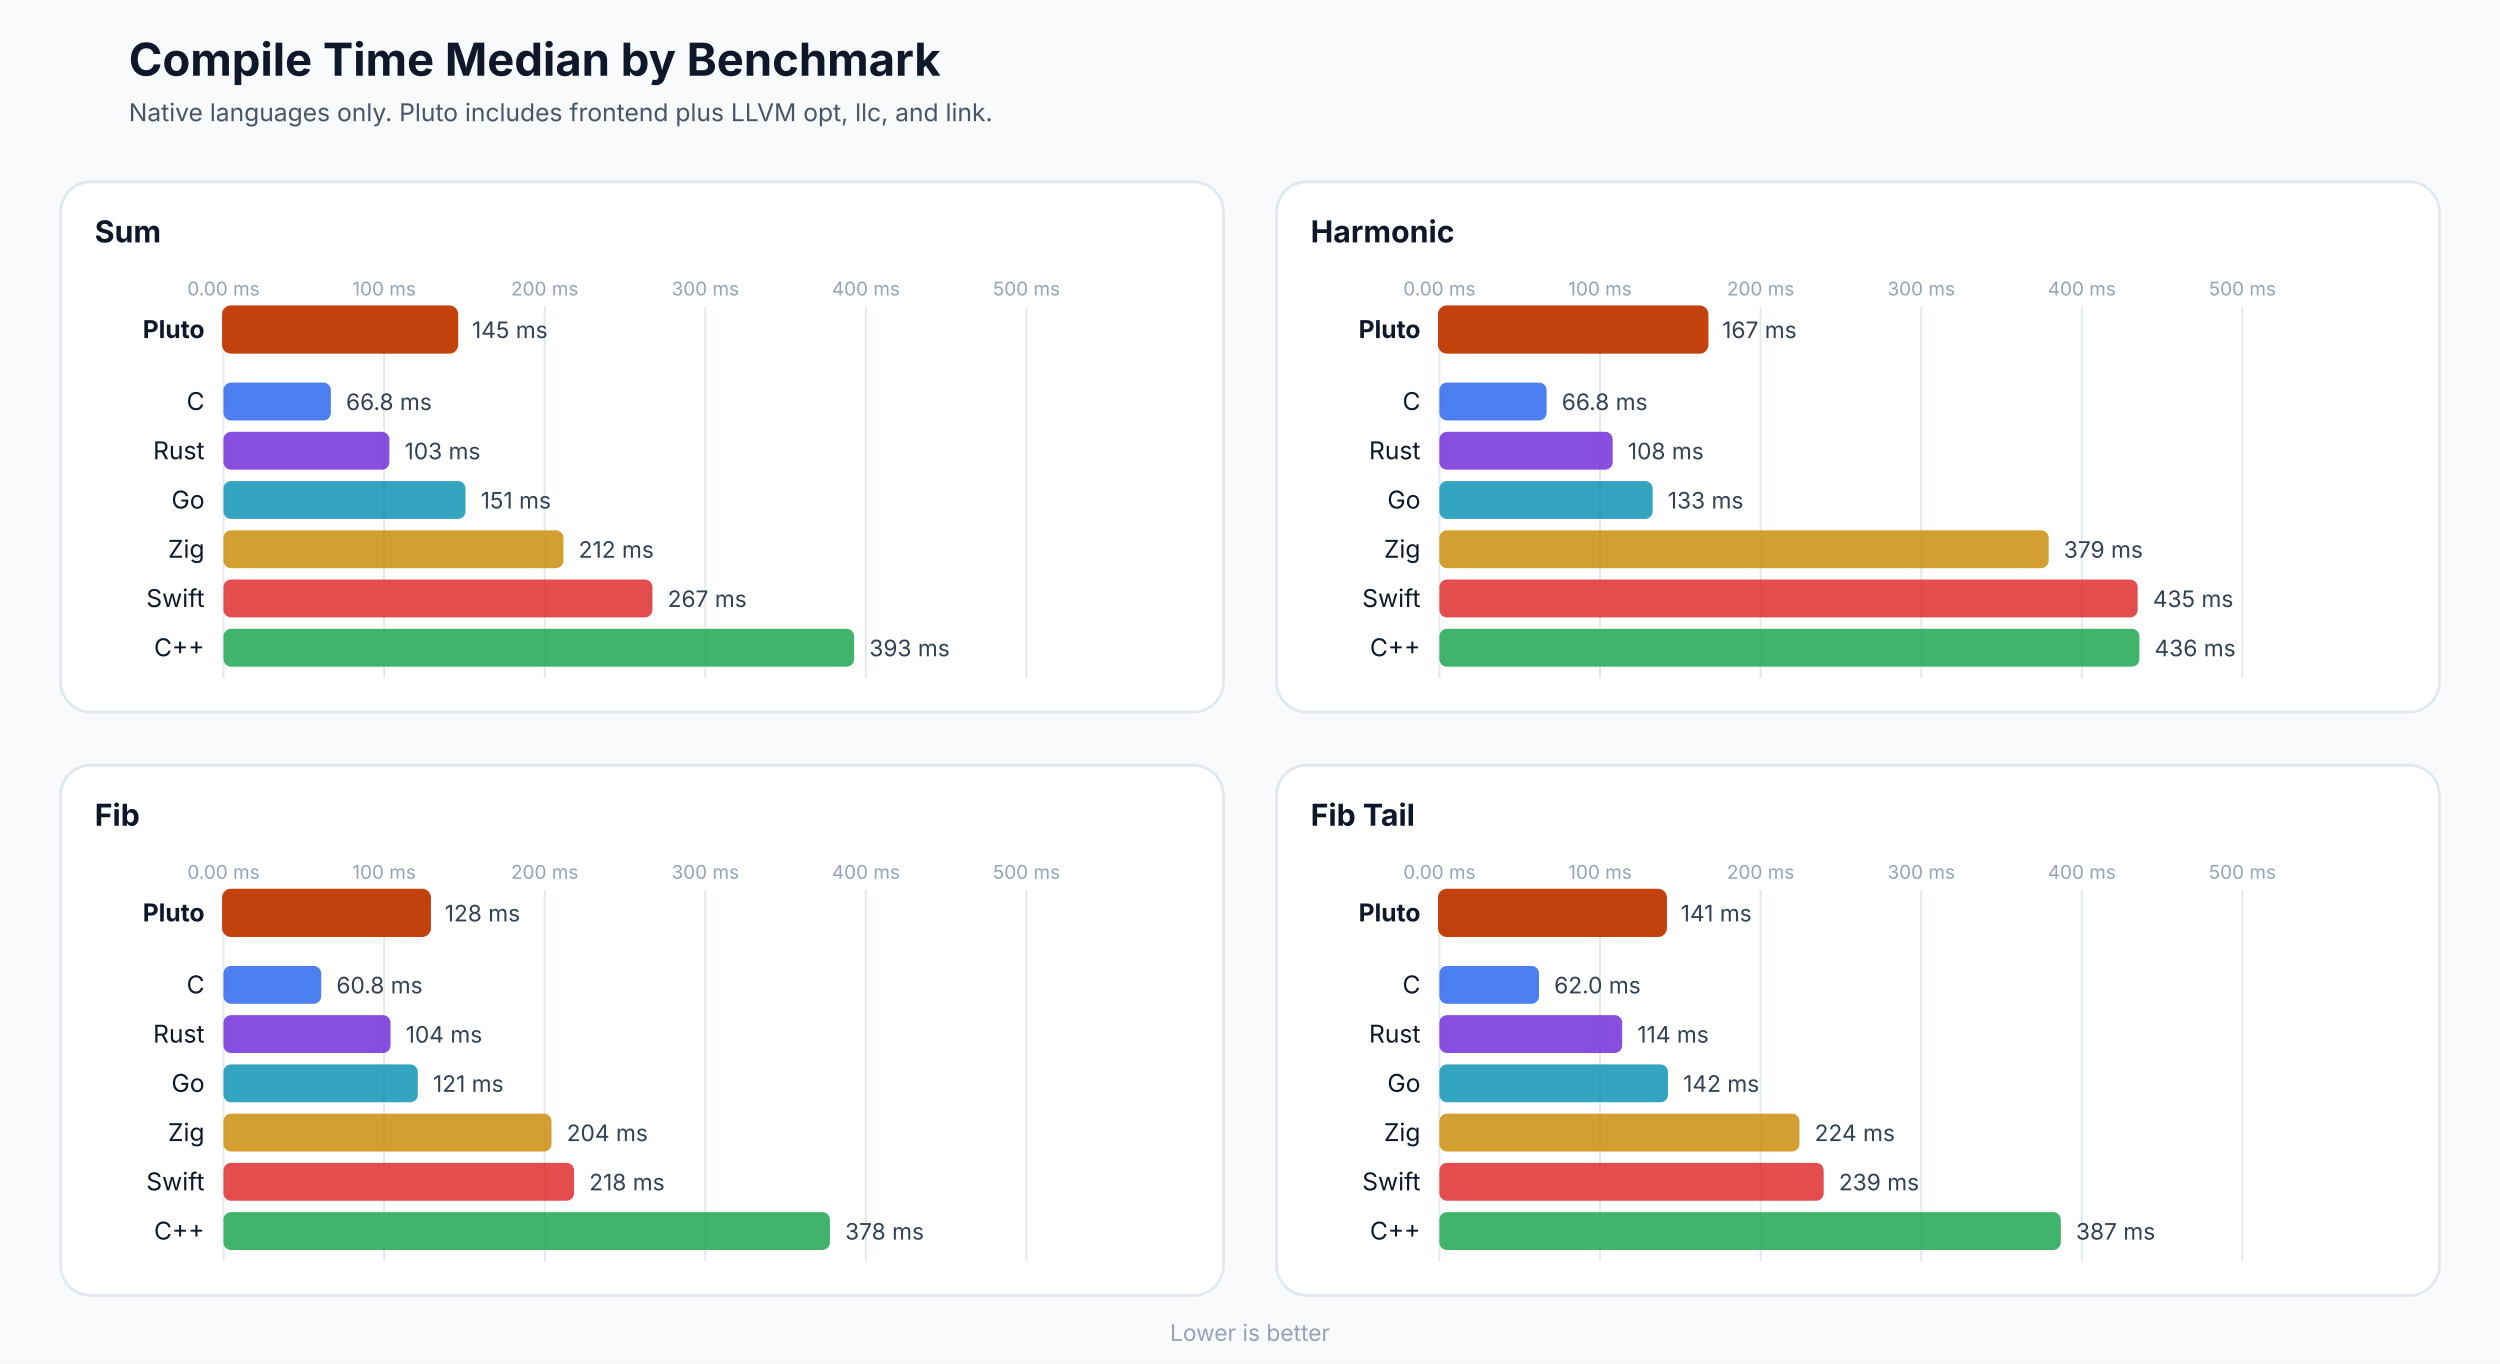
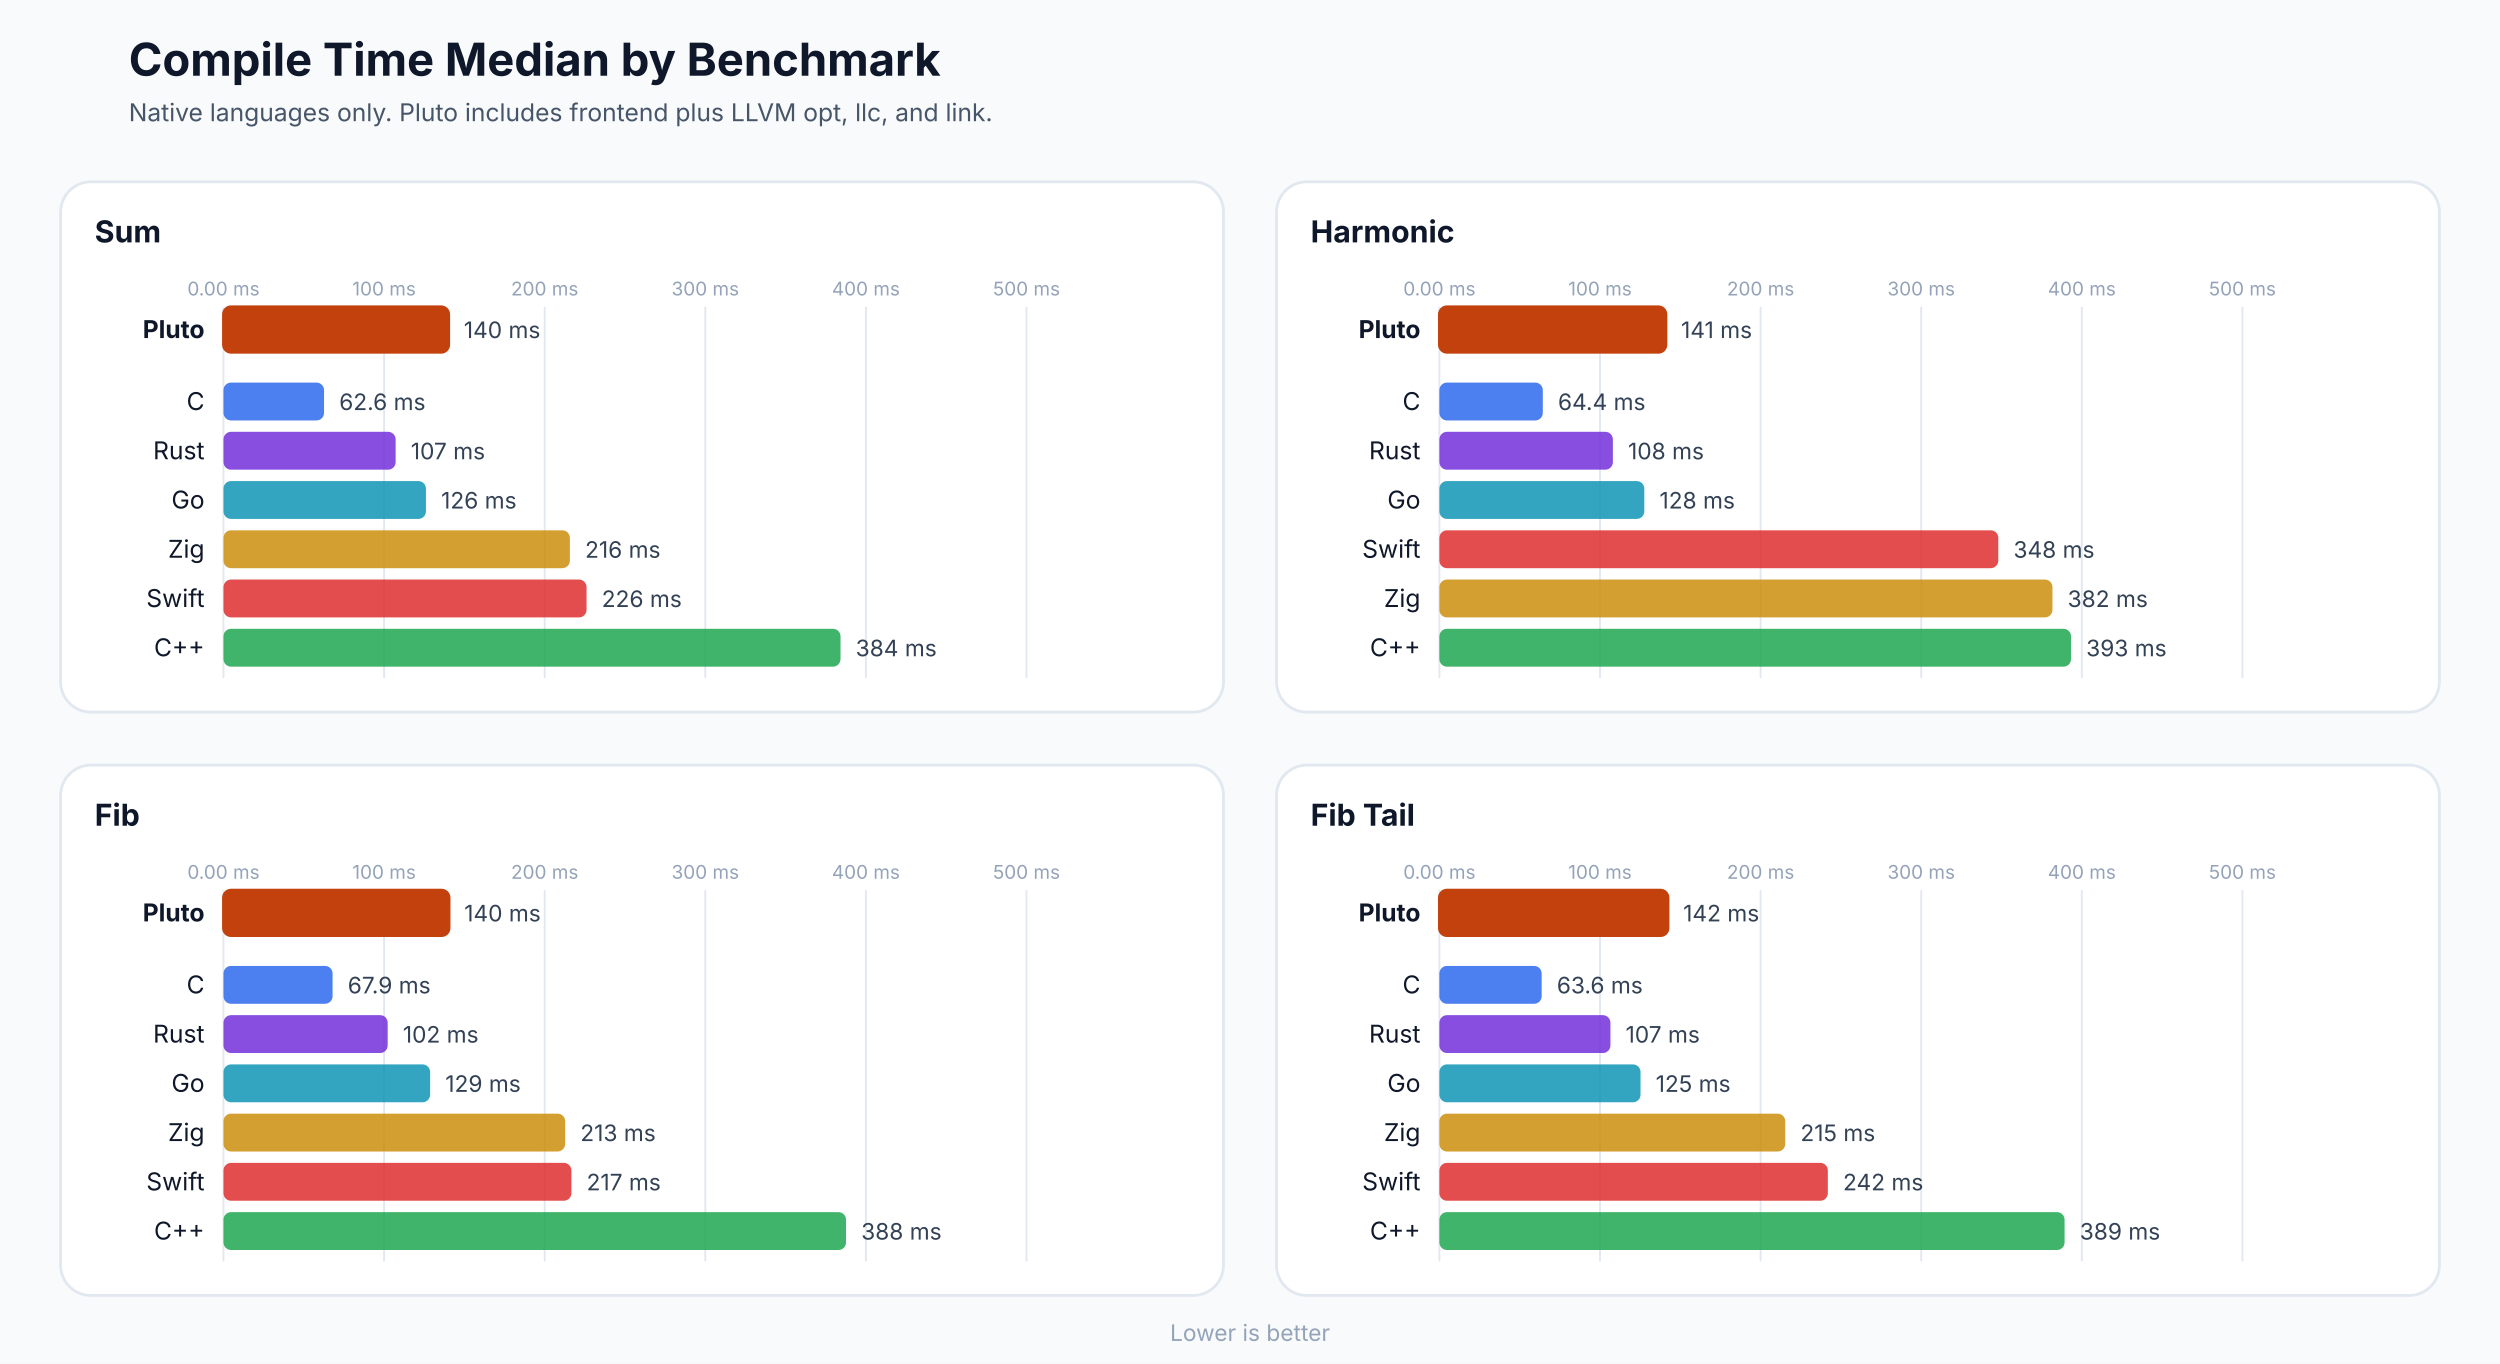
<svg xmlns="http://www.w3.org/2000/svg" width="1320" height="720" viewBox="0 0 1320 720" role="img" aria-labelledby="chart-title chart-desc">
  <rect width="1320" height="720" fill="#f8fafc" />
  <text x="68" y="40" fill="#0f172a" font-size="24" font-weight="700" font-family="ui-sans-serif, system-ui, -apple-system, BlinkMacSystemFont, sans-serif">Compile Time Median by Benchmark</text>
  <text x="68" y="64" fill="#475569" font-size="13" font-family="ui-sans-serif, system-ui, -apple-system, BlinkMacSystemFont, sans-serif">Native languages only. Pluto includes frontend plus LLVM opt, llc, and link.</text>
  <rect x="32" y="96" width="614" height="280" rx="16" fill="#ffffff" stroke="#e2e8f0" stroke-width="1.5" />
  <text x="50" y="128" fill="#0f172a" font-size="16" font-weight="700" font-family="ui-sans-serif, system-ui, -apple-system, BlinkMacSystemFont, sans-serif">Sum</text>
  <line x1="118.0" y1="162" x2="118.0" y2="358" stroke="#e2e8f0" stroke-width="1" />
  <text x="118.0" y="156" text-anchor="middle" fill="#94a3b8" font-size="10" font-family="ui-sans-serif, system-ui, -apple-system, BlinkMacSystemFont, sans-serif">0.00 ms</text>
  <line x1="202.8" y1="162" x2="202.8" y2="358" stroke="#e2e8f0" stroke-width="1" />
  <text x="202.8" y="156" text-anchor="middle" fill="#94a3b8" font-size="10" font-family="ui-sans-serif, system-ui, -apple-system, BlinkMacSystemFont, sans-serif">100 ms</text>
  <line x1="287.6" y1="162" x2="287.6" y2="358" stroke="#e2e8f0" stroke-width="1" />
  <text x="287.6" y="156" text-anchor="middle" fill="#94a3b8" font-size="10" font-family="ui-sans-serif, system-ui, -apple-system, BlinkMacSystemFont, sans-serif">200 ms</text>
  <line x1="372.4" y1="162" x2="372.4" y2="358" stroke="#e2e8f0" stroke-width="1" />
  <text x="372.4" y="156" text-anchor="middle" fill="#94a3b8" font-size="10" font-family="ui-sans-serif, system-ui, -apple-system, BlinkMacSystemFont, sans-serif">300 ms</text>
  <line x1="457.2" y1="162" x2="457.2" y2="358" stroke="#e2e8f0" stroke-width="1" />
  <text x="457.2" y="156" text-anchor="middle" fill="#94a3b8" font-size="10" font-family="ui-sans-serif, system-ui, -apple-system, BlinkMacSystemFont, sans-serif">400 ms</text>
  <line x1="542.0" y1="162" x2="542.0" y2="358" stroke="#e2e8f0" stroke-width="1" />
  <text x="542.0" y="156" text-anchor="middle" fill="#94a3b8" font-size="10" font-family="ui-sans-serif, system-ui, -apple-system, BlinkMacSystemFont, sans-serif">500 ms</text>
  <text x="108" y="178.5" text-anchor="end" fill="#0f172a" font-size="13" font-weight="700" font-family="ui-sans-serif, system-ui, -apple-system, BlinkMacSystemFont, sans-serif">Pluto</text>
-   <rect x="118" y="162" width="123.2" height="24" rx="4" fill="#c2410c" fill-opacity="1.0" stroke="#c2410c" stroke-width="1.5" />
-   <text x="249.2" y="178.5" text-anchor="start" fill="#334155" font-size="12" font-family="ui-sans-serif, system-ui, -apple-system, BlinkMacSystemFont, sans-serif">145 ms</text>
+   <rect x="118" y="162" width="118.9" height="24" rx="4" fill="#c2410c" fill-opacity="1.0" stroke="#c2410c" stroke-width="1.5" />
+   <text x="244.9" y="178.5" text-anchor="start" fill="#334155" font-size="12" font-family="ui-sans-serif, system-ui, -apple-system, BlinkMacSystemFont, sans-serif">140 ms</text>
  <text x="108" y="216.5" text-anchor="end" fill="#0f172a" font-size="13" font-weight="400" font-family="ui-sans-serif, system-ui, -apple-system, BlinkMacSystemFont, sans-serif">C</text>
-   <rect x="118" y="202" width="56.7" height="20" rx="4" fill="#2563eb" fill-opacity="0.82" />
-   <text x="182.7" y="216.5" text-anchor="start" fill="#334155" font-size="12" font-family="ui-sans-serif, system-ui, -apple-system, BlinkMacSystemFont, sans-serif">66.8 ms</text>
+   <rect x="118" y="202" width="53.1" height="20" rx="4" fill="#2563eb" fill-opacity="0.82" />
+   <text x="179.1" y="216.5" text-anchor="start" fill="#334155" font-size="12" font-family="ui-sans-serif, system-ui, -apple-system, BlinkMacSystemFont, sans-serif">62.6 ms</text>
  <text x="108" y="242.5" text-anchor="end" fill="#0f172a" font-size="13" font-weight="400" font-family="ui-sans-serif, system-ui, -apple-system, BlinkMacSystemFont, sans-serif">Rust</text>
-   <rect x="118" y="228" width="87.6" height="20" rx="4" fill="#6d28d9" fill-opacity="0.82" />
-   <text x="213.6" y="242.5" text-anchor="start" fill="#334155" font-size="12" font-family="ui-sans-serif, system-ui, -apple-system, BlinkMacSystemFont, sans-serif">103 ms</text>
+   <rect x="118" y="228" width="90.9" height="20" rx="4" fill="#6d28d9" fill-opacity="0.82" />
+   <text x="216.9" y="242.5" text-anchor="start" fill="#334155" font-size="12" font-family="ui-sans-serif, system-ui, -apple-system, BlinkMacSystemFont, sans-serif">107 ms</text>
  <text x="108" y="268.5" text-anchor="end" fill="#0f172a" font-size="13" font-weight="400" font-family="ui-sans-serif, system-ui, -apple-system, BlinkMacSystemFont, sans-serif">Go</text>
-   <rect x="118" y="254" width="127.8" height="20" rx="4" fill="#0891b2" fill-opacity="0.82" />
-   <text x="253.8" y="268.5" text-anchor="start" fill="#334155" font-size="12" font-family="ui-sans-serif, system-ui, -apple-system, BlinkMacSystemFont, sans-serif">151 ms</text>
+   <rect x="118" y="254" width="106.9" height="20" rx="4" fill="#0891b2" fill-opacity="0.82" />
+   <text x="232.9" y="268.5" text-anchor="start" fill="#334155" font-size="12" font-family="ui-sans-serif, system-ui, -apple-system, BlinkMacSystemFont, sans-serif">126 ms</text>
  <text x="108" y="294.5" text-anchor="end" fill="#0f172a" font-size="13" font-weight="400" font-family="ui-sans-serif, system-ui, -apple-system, BlinkMacSystemFont, sans-serif">Zig</text>
-   <rect x="118" y="280" width="179.5" height="20" rx="4" fill="#ca8a04" fill-opacity="0.82" />
-   <text x="305.5" y="294.5" text-anchor="start" fill="#334155" font-size="12" font-family="ui-sans-serif, system-ui, -apple-system, BlinkMacSystemFont, sans-serif">212 ms</text>
+   <rect x="118" y="280" width="182.9" height="20" rx="4" fill="#ca8a04" fill-opacity="0.82" />
+   <text x="308.9" y="294.5" text-anchor="start" fill="#334155" font-size="12" font-family="ui-sans-serif, system-ui, -apple-system, BlinkMacSystemFont, sans-serif">216 ms</text>
  <text x="108" y="320.5" text-anchor="end" fill="#0f172a" font-size="13" font-weight="400" font-family="ui-sans-serif, system-ui, -apple-system, BlinkMacSystemFont, sans-serif">Swift</text>
-   <rect x="118" y="306" width="226.5" height="20" rx="4" fill="#dc2626" fill-opacity="0.82" />
-   <text x="352.5" y="320.5" text-anchor="start" fill="#334155" font-size="12" font-family="ui-sans-serif, system-ui, -apple-system, BlinkMacSystemFont, sans-serif">267 ms</text>
+   <rect x="118" y="306" width="191.7" height="20" rx="4" fill="#dc2626" fill-opacity="0.82" />
+   <text x="317.7" y="320.5" text-anchor="start" fill="#334155" font-size="12" font-family="ui-sans-serif, system-ui, -apple-system, BlinkMacSystemFont, sans-serif">226 ms</text>
  <text x="108" y="346.5" text-anchor="end" fill="#0f172a" font-size="13" font-weight="400" font-family="ui-sans-serif, system-ui, -apple-system, BlinkMacSystemFont, sans-serif">C++</text>
-   <rect x="118" y="332" width="333.0" height="20" rx="4" fill="#16a34a" fill-opacity="0.82" />
-   <text x="459.0" y="346.5" text-anchor="start" fill="#334155" font-size="12" font-family="ui-sans-serif, system-ui, -apple-system, BlinkMacSystemFont, sans-serif">393 ms</text>
+   <rect x="118" y="332" width="325.8" height="20" rx="4" fill="#16a34a" fill-opacity="0.82" />
+   <text x="451.8" y="346.5" text-anchor="start" fill="#334155" font-size="12" font-family="ui-sans-serif, system-ui, -apple-system, BlinkMacSystemFont, sans-serif">384 ms</text>
  <rect x="674" y="96" width="614" height="280" rx="16" fill="#ffffff" stroke="#e2e8f0" stroke-width="1.5" />
  <text x="692" y="128" fill="#0f172a" font-size="16" font-weight="700" font-family="ui-sans-serif, system-ui, -apple-system, BlinkMacSystemFont, sans-serif">Harmonic</text>
  <line x1="760.0" y1="162" x2="760.0" y2="358" stroke="#e2e8f0" stroke-width="1" />
  <text x="760.0" y="156" text-anchor="middle" fill="#94a3b8" font-size="10" font-family="ui-sans-serif, system-ui, -apple-system, BlinkMacSystemFont, sans-serif">0.00 ms</text>
  <line x1="844.8" y1="162" x2="844.8" y2="358" stroke="#e2e8f0" stroke-width="1" />
  <text x="844.8" y="156" text-anchor="middle" fill="#94a3b8" font-size="10" font-family="ui-sans-serif, system-ui, -apple-system, BlinkMacSystemFont, sans-serif">100 ms</text>
  <line x1="929.6" y1="162" x2="929.6" y2="358" stroke="#e2e8f0" stroke-width="1" />
  <text x="929.6" y="156" text-anchor="middle" fill="#94a3b8" font-size="10" font-family="ui-sans-serif, system-ui, -apple-system, BlinkMacSystemFont, sans-serif">200 ms</text>
  <line x1="1014.4" y1="162" x2="1014.4" y2="358" stroke="#e2e8f0" stroke-width="1" />
  <text x="1014.4" y="156" text-anchor="middle" fill="#94a3b8" font-size="10" font-family="ui-sans-serif, system-ui, -apple-system, BlinkMacSystemFont, sans-serif">300 ms</text>
  <line x1="1099.2" y1="162" x2="1099.2" y2="358" stroke="#e2e8f0" stroke-width="1" />
  <text x="1099.2" y="156" text-anchor="middle" fill="#94a3b8" font-size="10" font-family="ui-sans-serif, system-ui, -apple-system, BlinkMacSystemFont, sans-serif">400 ms</text>
  <line x1="1184.0" y1="162" x2="1184.0" y2="358" stroke="#e2e8f0" stroke-width="1" />
  <text x="1184.0" y="156" text-anchor="middle" fill="#94a3b8" font-size="10" font-family="ui-sans-serif, system-ui, -apple-system, BlinkMacSystemFont, sans-serif">500 ms</text>
  <text x="750" y="178.5" text-anchor="end" fill="#0f172a" font-size="13" font-weight="700" font-family="ui-sans-serif, system-ui, -apple-system, BlinkMacSystemFont, sans-serif">Pluto</text>
-   <rect x="760" y="162" width="141.3" height="24" rx="4" fill="#c2410c" fill-opacity="1.0" stroke="#c2410c" stroke-width="1.5" />
-   <text x="909.3" y="178.5" text-anchor="start" fill="#334155" font-size="12" font-family="ui-sans-serif, system-ui, -apple-system, BlinkMacSystemFont, sans-serif">167 ms</text>
+   <rect x="760" y="162" width="119.6" height="24" rx="4" fill="#c2410c" fill-opacity="1.0" stroke="#c2410c" stroke-width="1.5" />
+   <text x="887.6" y="178.5" text-anchor="start" fill="#334155" font-size="12" font-family="ui-sans-serif, system-ui, -apple-system, BlinkMacSystemFont, sans-serif">141 ms</text>
  <text x="750" y="216.5" text-anchor="end" fill="#0f172a" font-size="13" font-weight="400" font-family="ui-sans-serif, system-ui, -apple-system, BlinkMacSystemFont, sans-serif">C</text>
-   <rect x="760" y="202" width="56.6" height="20" rx="4" fill="#2563eb" fill-opacity="0.82" />
-   <text x="824.6" y="216.5" text-anchor="start" fill="#334155" font-size="12" font-family="ui-sans-serif, system-ui, -apple-system, BlinkMacSystemFont, sans-serif">66.8 ms</text>
+   <rect x="760" y="202" width="54.6" height="20" rx="4" fill="#2563eb" fill-opacity="0.82" />
+   <text x="822.6" y="216.5" text-anchor="start" fill="#334155" font-size="12" font-family="ui-sans-serif, system-ui, -apple-system, BlinkMacSystemFont, sans-serif">64.4 ms</text>
  <text x="750" y="242.5" text-anchor="end" fill="#0f172a" font-size="13" font-weight="400" font-family="ui-sans-serif, system-ui, -apple-system, BlinkMacSystemFont, sans-serif">Rust</text>
-   <rect x="760" y="228" width="91.5" height="20" rx="4" fill="#6d28d9" fill-opacity="0.82" />
-   <text x="859.5" y="242.5" text-anchor="start" fill="#334155" font-size="12" font-family="ui-sans-serif, system-ui, -apple-system, BlinkMacSystemFont, sans-serif">108 ms</text>
+   <rect x="760" y="228" width="91.6" height="20" rx="4" fill="#6d28d9" fill-opacity="0.82" />
+   <text x="859.6" y="242.5" text-anchor="start" fill="#334155" font-size="12" font-family="ui-sans-serif, system-ui, -apple-system, BlinkMacSystemFont, sans-serif">108 ms</text>
  <text x="750" y="268.5" text-anchor="end" fill="#0f172a" font-size="13" font-weight="400" font-family="ui-sans-serif, system-ui, -apple-system, BlinkMacSystemFont, sans-serif">Go</text>
-   <rect x="760" y="254" width="112.6" height="20" rx="4" fill="#0891b2" fill-opacity="0.82" />
-   <text x="880.6" y="268.5" text-anchor="start" fill="#334155" font-size="12" font-family="ui-sans-serif, system-ui, -apple-system, BlinkMacSystemFont, sans-serif">133 ms</text>
-   <text x="750" y="294.5" text-anchor="end" fill="#0f172a" font-size="13" font-weight="400" font-family="ui-sans-serif, system-ui, -apple-system, BlinkMacSystemFont, sans-serif">Zig</text>
-   <rect x="760" y="280" width="321.7" height="20" rx="4" fill="#ca8a04" fill-opacity="0.82" />
-   <text x="1089.7" y="294.5" text-anchor="start" fill="#334155" font-size="12" font-family="ui-sans-serif, system-ui, -apple-system, BlinkMacSystemFont, sans-serif">379 ms</text>
-   <text x="750" y="320.5" text-anchor="end" fill="#0f172a" font-size="13" font-weight="400" font-family="ui-sans-serif, system-ui, -apple-system, BlinkMacSystemFont, sans-serif">Swift</text>
-   <rect x="760" y="306" width="368.7" height="20" rx="4" fill="#dc2626" fill-opacity="0.82" />
-   <text x="1136.7" y="320.5" text-anchor="start" fill="#334155" font-size="12" font-family="ui-sans-serif, system-ui, -apple-system, BlinkMacSystemFont, sans-serif">435 ms</text>
+   <rect x="760" y="254" width="108.2" height="20" rx="4" fill="#0891b2" fill-opacity="0.82" />
+   <text x="876.2" y="268.5" text-anchor="start" fill="#334155" font-size="12" font-family="ui-sans-serif, system-ui, -apple-system, BlinkMacSystemFont, sans-serif">128 ms</text>
+   <text x="750" y="294.5" text-anchor="end" fill="#0f172a" font-size="13" font-weight="400" font-family="ui-sans-serif, system-ui, -apple-system, BlinkMacSystemFont, sans-serif">Swift</text>
+   <rect x="760" y="280" width="295.1" height="20" rx="4" fill="#dc2626" fill-opacity="0.82" />
+   <text x="1063.1" y="294.5" text-anchor="start" fill="#334155" font-size="12" font-family="ui-sans-serif, system-ui, -apple-system, BlinkMacSystemFont, sans-serif">348 ms</text>
+   <text x="750" y="320.5" text-anchor="end" fill="#0f172a" font-size="13" font-weight="400" font-family="ui-sans-serif, system-ui, -apple-system, BlinkMacSystemFont, sans-serif">Zig</text>
+   <rect x="760" y="306" width="323.7" height="20" rx="4" fill="#ca8a04" fill-opacity="0.82" />
+   <text x="1091.7" y="320.5" text-anchor="start" fill="#334155" font-size="12" font-family="ui-sans-serif, system-ui, -apple-system, BlinkMacSystemFont, sans-serif">382 ms</text>
  <text x="750" y="346.5" text-anchor="end" fill="#0f172a" font-size="13" font-weight="400" font-family="ui-sans-serif, system-ui, -apple-system, BlinkMacSystemFont, sans-serif">C++</text>
-   <rect x="760" y="332" width="369.6" height="20" rx="4" fill="#16a34a" fill-opacity="0.82" />
-   <text x="1137.6" y="346.5" text-anchor="start" fill="#334155" font-size="12" font-family="ui-sans-serif, system-ui, -apple-system, BlinkMacSystemFont, sans-serif">436 ms</text>
+   <rect x="760" y="332" width="333.5" height="20" rx="4" fill="#16a34a" fill-opacity="0.82" />
+   <text x="1101.5" y="346.5" text-anchor="start" fill="#334155" font-size="12" font-family="ui-sans-serif, system-ui, -apple-system, BlinkMacSystemFont, sans-serif">393 ms</text>
  <rect x="32" y="404" width="614" height="280" rx="16" fill="#ffffff" stroke="#e2e8f0" stroke-width="1.5" />
  <text x="50" y="436" fill="#0f172a" font-size="16" font-weight="700" font-family="ui-sans-serif, system-ui, -apple-system, BlinkMacSystemFont, sans-serif">Fib</text>
  <line x1="118.0" y1="470" x2="118.0" y2="666" stroke="#e2e8f0" stroke-width="1" />
  <text x="118.0" y="464" text-anchor="middle" fill="#94a3b8" font-size="10" font-family="ui-sans-serif, system-ui, -apple-system, BlinkMacSystemFont, sans-serif">0.00 ms</text>
  <line x1="202.8" y1="470" x2="202.8" y2="666" stroke="#e2e8f0" stroke-width="1" />
  <text x="202.8" y="464" text-anchor="middle" fill="#94a3b8" font-size="10" font-family="ui-sans-serif, system-ui, -apple-system, BlinkMacSystemFont, sans-serif">100 ms</text>
  <line x1="287.6" y1="470" x2="287.6" y2="666" stroke="#e2e8f0" stroke-width="1" />
  <text x="287.6" y="464" text-anchor="middle" fill="#94a3b8" font-size="10" font-family="ui-sans-serif, system-ui, -apple-system, BlinkMacSystemFont, sans-serif">200 ms</text>
  <line x1="372.4" y1="470" x2="372.4" y2="666" stroke="#e2e8f0" stroke-width="1" />
  <text x="372.4" y="464" text-anchor="middle" fill="#94a3b8" font-size="10" font-family="ui-sans-serif, system-ui, -apple-system, BlinkMacSystemFont, sans-serif">300 ms</text>
  <line x1="457.2" y1="470" x2="457.2" y2="666" stroke="#e2e8f0" stroke-width="1" />
  <text x="457.2" y="464" text-anchor="middle" fill="#94a3b8" font-size="10" font-family="ui-sans-serif, system-ui, -apple-system, BlinkMacSystemFont, sans-serif">400 ms</text>
  <line x1="542.0" y1="470" x2="542.0" y2="666" stroke="#e2e8f0" stroke-width="1" />
  <text x="542.0" y="464" text-anchor="middle" fill="#94a3b8" font-size="10" font-family="ui-sans-serif, system-ui, -apple-system, BlinkMacSystemFont, sans-serif">500 ms</text>
  <text x="108" y="486.5" text-anchor="end" fill="#0f172a" font-size="13" font-weight="700" font-family="ui-sans-serif, system-ui, -apple-system, BlinkMacSystemFont, sans-serif">Pluto</text>
-   <rect x="118" y="470" width="108.8" height="24" rx="4" fill="#c2410c" fill-opacity="1.0" stroke="#c2410c" stroke-width="1.5" />
-   <text x="234.8" y="486.5" text-anchor="start" fill="#334155" font-size="12" font-family="ui-sans-serif, system-ui, -apple-system, BlinkMacSystemFont, sans-serif">128 ms</text>
+   <rect x="118" y="470" width="119.1" height="24" rx="4" fill="#c2410c" fill-opacity="1.0" stroke="#c2410c" stroke-width="1.5" />
+   <text x="245.1" y="486.5" text-anchor="start" fill="#334155" font-size="12" font-family="ui-sans-serif, system-ui, -apple-system, BlinkMacSystemFont, sans-serif">140 ms</text>
  <text x="108" y="524.5" text-anchor="end" fill="#0f172a" font-size="13" font-weight="400" font-family="ui-sans-serif, system-ui, -apple-system, BlinkMacSystemFont, sans-serif">C</text>
-   <rect x="118" y="510" width="51.6" height="20" rx="4" fill="#2563eb" fill-opacity="0.82" />
-   <text x="177.6" y="524.5" text-anchor="start" fill="#334155" font-size="12" font-family="ui-sans-serif, system-ui, -apple-system, BlinkMacSystemFont, sans-serif">60.8 ms</text>
+   <rect x="118" y="510" width="57.6" height="20" rx="4" fill="#2563eb" fill-opacity="0.82" />
+   <text x="183.6" y="524.5" text-anchor="start" fill="#334155" font-size="12" font-family="ui-sans-serif, system-ui, -apple-system, BlinkMacSystemFont, sans-serif">67.9 ms</text>
  <text x="108" y="550.5" text-anchor="end" fill="#0f172a" font-size="13" font-weight="400" font-family="ui-sans-serif, system-ui, -apple-system, BlinkMacSystemFont, sans-serif">Rust</text>
-   <rect x="118" y="536" width="88.2" height="20" rx="4" fill="#6d28d9" fill-opacity="0.82" />
-   <text x="214.2" y="550.5" text-anchor="start" fill="#334155" font-size="12" font-family="ui-sans-serif, system-ui, -apple-system, BlinkMacSystemFont, sans-serif">104 ms</text>
+   <rect x="118" y="536" width="86.7" height="20" rx="4" fill="#6d28d9" fill-opacity="0.82" />
+   <text x="212.7" y="550.5" text-anchor="start" fill="#334155" font-size="12" font-family="ui-sans-serif, system-ui, -apple-system, BlinkMacSystemFont, sans-serif">102 ms</text>
  <text x="108" y="576.5" text-anchor="end" fill="#0f172a" font-size="13" font-weight="400" font-family="ui-sans-serif, system-ui, -apple-system, BlinkMacSystemFont, sans-serif">Go</text>
-   <rect x="118" y="562" width="102.6" height="20" rx="4" fill="#0891b2" fill-opacity="0.82" />
-   <text x="228.6" y="576.5" text-anchor="start" fill="#334155" font-size="12" font-family="ui-sans-serif, system-ui, -apple-system, BlinkMacSystemFont, sans-serif">121 ms</text>
+   <rect x="118" y="562" width="109.1" height="20" rx="4" fill="#0891b2" fill-opacity="0.82" />
+   <text x="235.1" y="576.5" text-anchor="start" fill="#334155" font-size="12" font-family="ui-sans-serif, system-ui, -apple-system, BlinkMacSystemFont, sans-serif">129 ms</text>
  <text x="108" y="602.5" text-anchor="end" fill="#0f172a" font-size="13" font-weight="400" font-family="ui-sans-serif, system-ui, -apple-system, BlinkMacSystemFont, sans-serif">Zig</text>
-   <rect x="118" y="588" width="173.2" height="20" rx="4" fill="#ca8a04" fill-opacity="0.82" />
-   <text x="299.2" y="602.5" text-anchor="start" fill="#334155" font-size="12" font-family="ui-sans-serif, system-ui, -apple-system, BlinkMacSystemFont, sans-serif">204 ms</text>
+   <rect x="118" y="588" width="180.4" height="20" rx="4" fill="#ca8a04" fill-opacity="0.82" />
+   <text x="306.4" y="602.5" text-anchor="start" fill="#334155" font-size="12" font-family="ui-sans-serif, system-ui, -apple-system, BlinkMacSystemFont, sans-serif">213 ms</text>
  <text x="108" y="628.5" text-anchor="end" fill="#0f172a" font-size="13" font-weight="400" font-family="ui-sans-serif, system-ui, -apple-system, BlinkMacSystemFont, sans-serif">Swift</text>
-   <rect x="118" y="614" width="185.1" height="20" rx="4" fill="#dc2626" fill-opacity="0.82" />
-   <text x="311.1" y="628.5" text-anchor="start" fill="#334155" font-size="12" font-family="ui-sans-serif, system-ui, -apple-system, BlinkMacSystemFont, sans-serif">218 ms</text>
+   <rect x="118" y="614" width="183.7" height="20" rx="4" fill="#dc2626" fill-opacity="0.82" />
+   <text x="309.7" y="628.5" text-anchor="start" fill="#334155" font-size="12" font-family="ui-sans-serif, system-ui, -apple-system, BlinkMacSystemFont, sans-serif">217 ms</text>
  <text x="108" y="654.5" text-anchor="end" fill="#0f172a" font-size="13" font-weight="400" font-family="ui-sans-serif, system-ui, -apple-system, BlinkMacSystemFont, sans-serif">C++</text>
-   <rect x="118" y="640" width="320.2" height="20" rx="4" fill="#16a34a" fill-opacity="0.82" />
-   <text x="446.2" y="654.5" text-anchor="start" fill="#334155" font-size="12" font-family="ui-sans-serif, system-ui, -apple-system, BlinkMacSystemFont, sans-serif">378 ms</text>
+   <rect x="118" y="640" width="328.7" height="20" rx="4" fill="#16a34a" fill-opacity="0.82" />
+   <text x="454.7" y="654.5" text-anchor="start" fill="#334155" font-size="12" font-family="ui-sans-serif, system-ui, -apple-system, BlinkMacSystemFont, sans-serif">388 ms</text>
  <rect x="674" y="404" width="614" height="280" rx="16" fill="#ffffff" stroke="#e2e8f0" stroke-width="1.5" />
  <text x="692" y="436" fill="#0f172a" font-size="16" font-weight="700" font-family="ui-sans-serif, system-ui, -apple-system, BlinkMacSystemFont, sans-serif">Fib Tail</text>
  <line x1="760.0" y1="470" x2="760.0" y2="666" stroke="#e2e8f0" stroke-width="1" />
  <text x="760.0" y="464" text-anchor="middle" fill="#94a3b8" font-size="10" font-family="ui-sans-serif, system-ui, -apple-system, BlinkMacSystemFont, sans-serif">0.00 ms</text>
  <line x1="844.8" y1="470" x2="844.8" y2="666" stroke="#e2e8f0" stroke-width="1" />
  <text x="844.8" y="464" text-anchor="middle" fill="#94a3b8" font-size="10" font-family="ui-sans-serif, system-ui, -apple-system, BlinkMacSystemFont, sans-serif">100 ms</text>
  <line x1="929.6" y1="470" x2="929.6" y2="666" stroke="#e2e8f0" stroke-width="1" />
  <text x="929.6" y="464" text-anchor="middle" fill="#94a3b8" font-size="10" font-family="ui-sans-serif, system-ui, -apple-system, BlinkMacSystemFont, sans-serif">200 ms</text>
  <line x1="1014.4" y1="470" x2="1014.4" y2="666" stroke="#e2e8f0" stroke-width="1" />
  <text x="1014.4" y="464" text-anchor="middle" fill="#94a3b8" font-size="10" font-family="ui-sans-serif, system-ui, -apple-system, BlinkMacSystemFont, sans-serif">300 ms</text>
  <line x1="1099.2" y1="470" x2="1099.2" y2="666" stroke="#e2e8f0" stroke-width="1" />
  <text x="1099.2" y="464" text-anchor="middle" fill="#94a3b8" font-size="10" font-family="ui-sans-serif, system-ui, -apple-system, BlinkMacSystemFont, sans-serif">400 ms</text>
  <line x1="1184.0" y1="470" x2="1184.0" y2="666" stroke="#e2e8f0" stroke-width="1" />
  <text x="1184.0" y="464" text-anchor="middle" fill="#94a3b8" font-size="10" font-family="ui-sans-serif, system-ui, -apple-system, BlinkMacSystemFont, sans-serif">500 ms</text>
  <text x="750" y="486.5" text-anchor="end" fill="#0f172a" font-size="13" font-weight="700" font-family="ui-sans-serif, system-ui, -apple-system, BlinkMacSystemFont, sans-serif">Pluto</text>
-   <rect x="760" y="470" width="119.4" height="24" rx="4" fill="#c2410c" fill-opacity="1.0" stroke="#c2410c" stroke-width="1.5" />
-   <text x="887.4" y="486.5" text-anchor="start" fill="#334155" font-size="12" font-family="ui-sans-serif, system-ui, -apple-system, BlinkMacSystemFont, sans-serif">141 ms</text>
+   <rect x="760" y="470" width="120.7" height="24" rx="4" fill="#c2410c" fill-opacity="1.0" stroke="#c2410c" stroke-width="1.5" />
+   <text x="888.7" y="486.5" text-anchor="start" fill="#334155" font-size="12" font-family="ui-sans-serif, system-ui, -apple-system, BlinkMacSystemFont, sans-serif">142 ms</text>
  <text x="750" y="524.5" text-anchor="end" fill="#0f172a" font-size="13" font-weight="400" font-family="ui-sans-serif, system-ui, -apple-system, BlinkMacSystemFont, sans-serif">C</text>
-   <rect x="760" y="510" width="52.6" height="20" rx="4" fill="#2563eb" fill-opacity="0.82" />
-   <text x="820.6" y="524.5" text-anchor="start" fill="#334155" font-size="12" font-family="ui-sans-serif, system-ui, -apple-system, BlinkMacSystemFont, sans-serif">62.0 ms</text>
+   <rect x="760" y="510" width="54.0" height="20" rx="4" fill="#2563eb" fill-opacity="0.82" />
+   <text x="822.0" y="524.5" text-anchor="start" fill="#334155" font-size="12" font-family="ui-sans-serif, system-ui, -apple-system, BlinkMacSystemFont, sans-serif">63.6 ms</text>
  <text x="750" y="550.5" text-anchor="end" fill="#0f172a" font-size="13" font-weight="400" font-family="ui-sans-serif, system-ui, -apple-system, BlinkMacSystemFont, sans-serif">Rust</text>
-   <rect x="760" y="536" width="96.5" height="20" rx="4" fill="#6d28d9" fill-opacity="0.82" />
-   <text x="864.5" y="550.5" text-anchor="start" fill="#334155" font-size="12" font-family="ui-sans-serif, system-ui, -apple-system, BlinkMacSystemFont, sans-serif">114 ms</text>
+   <rect x="760" y="536" width="90.3" height="20" rx="4" fill="#6d28d9" fill-opacity="0.82" />
+   <text x="858.3" y="550.5" text-anchor="start" fill="#334155" font-size="12" font-family="ui-sans-serif, system-ui, -apple-system, BlinkMacSystemFont, sans-serif">107 ms</text>
  <text x="750" y="576.5" text-anchor="end" fill="#0f172a" font-size="13" font-weight="400" font-family="ui-sans-serif, system-ui, -apple-system, BlinkMacSystemFont, sans-serif">Go</text>
-   <rect x="760" y="562" width="120.7" height="20" rx="4" fill="#0891b2" fill-opacity="0.82" />
-   <text x="888.7" y="576.5" text-anchor="start" fill="#334155" font-size="12" font-family="ui-sans-serif, system-ui, -apple-system, BlinkMacSystemFont, sans-serif">142 ms</text>
+   <rect x="760" y="562" width="106.2" height="20" rx="4" fill="#0891b2" fill-opacity="0.82" />
+   <text x="874.2" y="576.5" text-anchor="start" fill="#334155" font-size="12" font-family="ui-sans-serif, system-ui, -apple-system, BlinkMacSystemFont, sans-serif">125 ms</text>
  <text x="750" y="602.5" text-anchor="end" fill="#0f172a" font-size="13" font-weight="400" font-family="ui-sans-serif, system-ui, -apple-system, BlinkMacSystemFont, sans-serif">Zig</text>
-   <rect x="760" y="588" width="190.1" height="20" rx="4" fill="#ca8a04" fill-opacity="0.82" />
-   <text x="958.1" y="602.5" text-anchor="start" fill="#334155" font-size="12" font-family="ui-sans-serif, system-ui, -apple-system, BlinkMacSystemFont, sans-serif">224 ms</text>
+   <rect x="760" y="588" width="182.6" height="20" rx="4" fill="#ca8a04" fill-opacity="0.82" />
+   <text x="950.6" y="602.5" text-anchor="start" fill="#334155" font-size="12" font-family="ui-sans-serif, system-ui, -apple-system, BlinkMacSystemFont, sans-serif">215 ms</text>
  <text x="750" y="628.5" text-anchor="end" fill="#0f172a" font-size="13" font-weight="400" font-family="ui-sans-serif, system-ui, -apple-system, BlinkMacSystemFont, sans-serif">Swift</text>
-   <rect x="760" y="614" width="202.9" height="20" rx="4" fill="#dc2626" fill-opacity="0.82" />
-   <text x="970.9" y="628.5" text-anchor="start" fill="#334155" font-size="12" font-family="ui-sans-serif, system-ui, -apple-system, BlinkMacSystemFont, sans-serif">239 ms</text>
+   <rect x="760" y="614" width="205.1" height="20" rx="4" fill="#dc2626" fill-opacity="0.82" />
+   <text x="973.1" y="628.5" text-anchor="start" fill="#334155" font-size="12" font-family="ui-sans-serif, system-ui, -apple-system, BlinkMacSystemFont, sans-serif">242 ms</text>
  <text x="750" y="654.5" text-anchor="end" fill="#0f172a" font-size="13" font-weight="400" font-family="ui-sans-serif, system-ui, -apple-system, BlinkMacSystemFont, sans-serif">C++</text>
-   <rect x="760" y="640" width="328.1" height="20" rx="4" fill="#16a34a" fill-opacity="0.82" />
-   <text x="1096.1" y="654.5" text-anchor="start" fill="#334155" font-size="12" font-family="ui-sans-serif, system-ui, -apple-system, BlinkMacSystemFont, sans-serif">387 ms</text>
+   <rect x="760" y="640" width="330.1" height="20" rx="4" fill="#16a34a" fill-opacity="0.82" />
+   <text x="1098.1" y="654.5" text-anchor="start" fill="#334155" font-size="12" font-family="ui-sans-serif, system-ui, -apple-system, BlinkMacSystemFont, sans-serif">389 ms</text>
  <text x="660.0" y="708" text-anchor="middle" fill="#94a3b8" font-size="12" font-family="ui-sans-serif, system-ui, -apple-system, BlinkMacSystemFont, sans-serif">Lower is better</text>
</svg>
